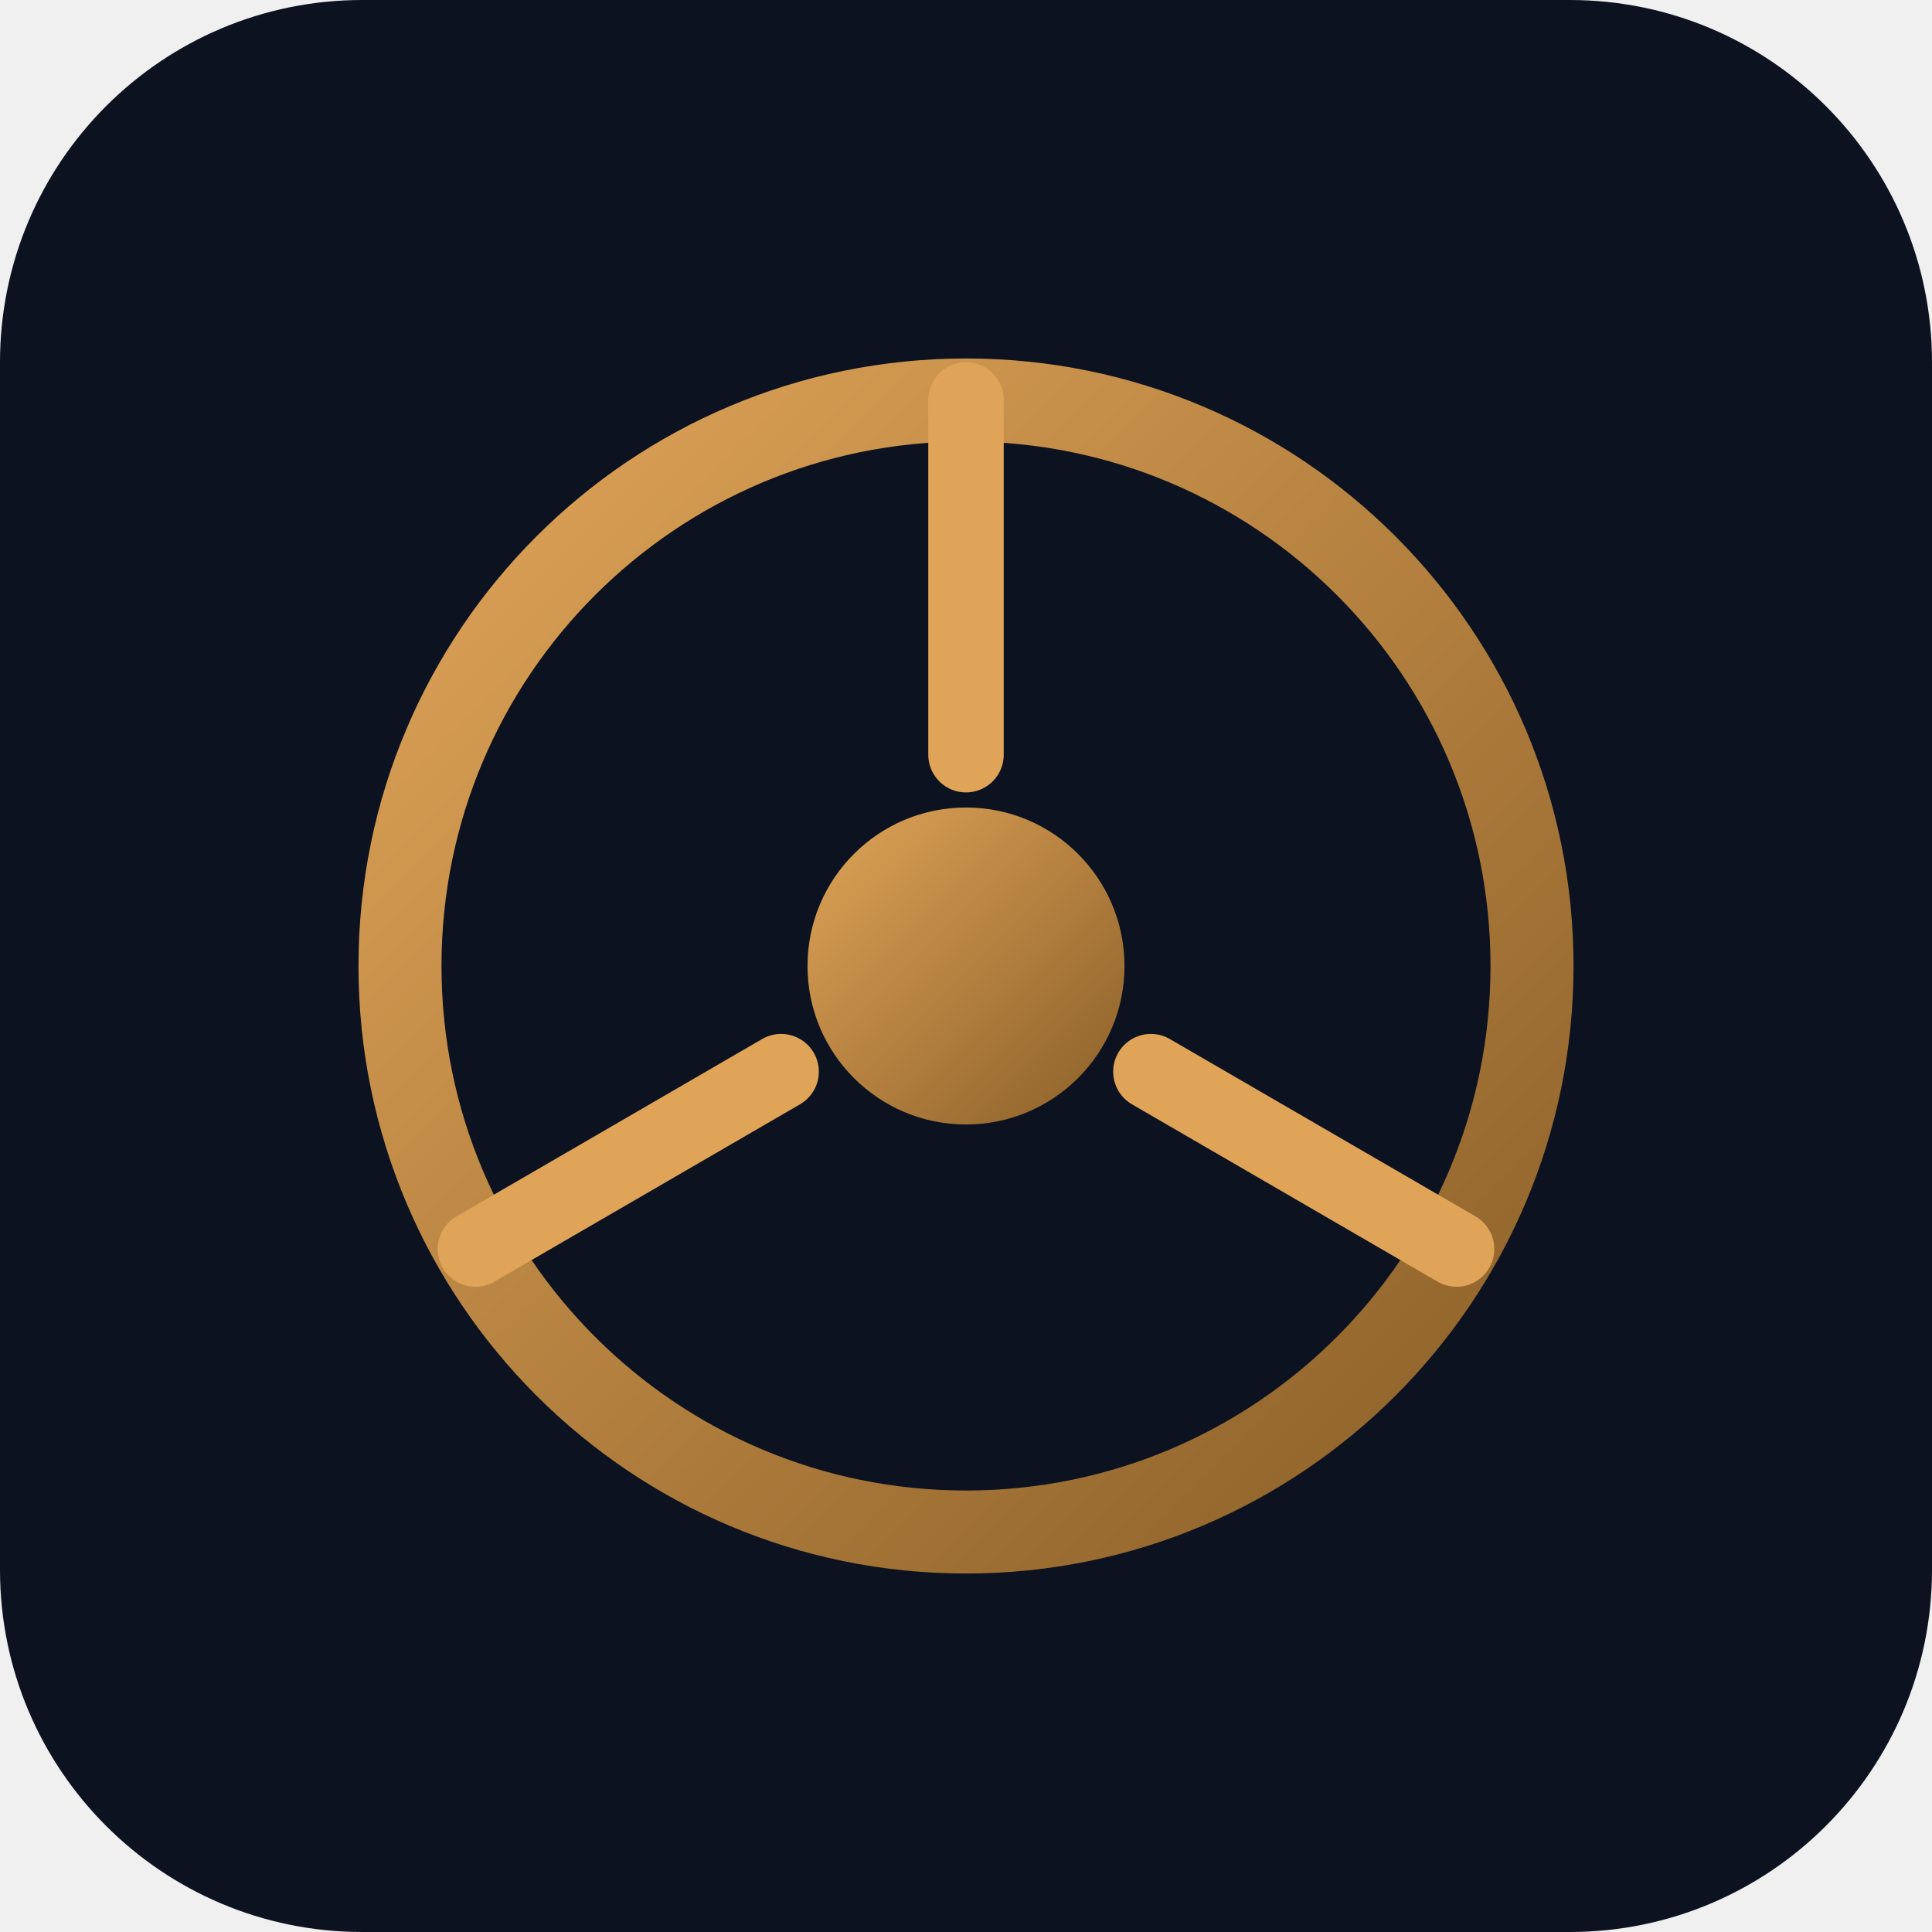
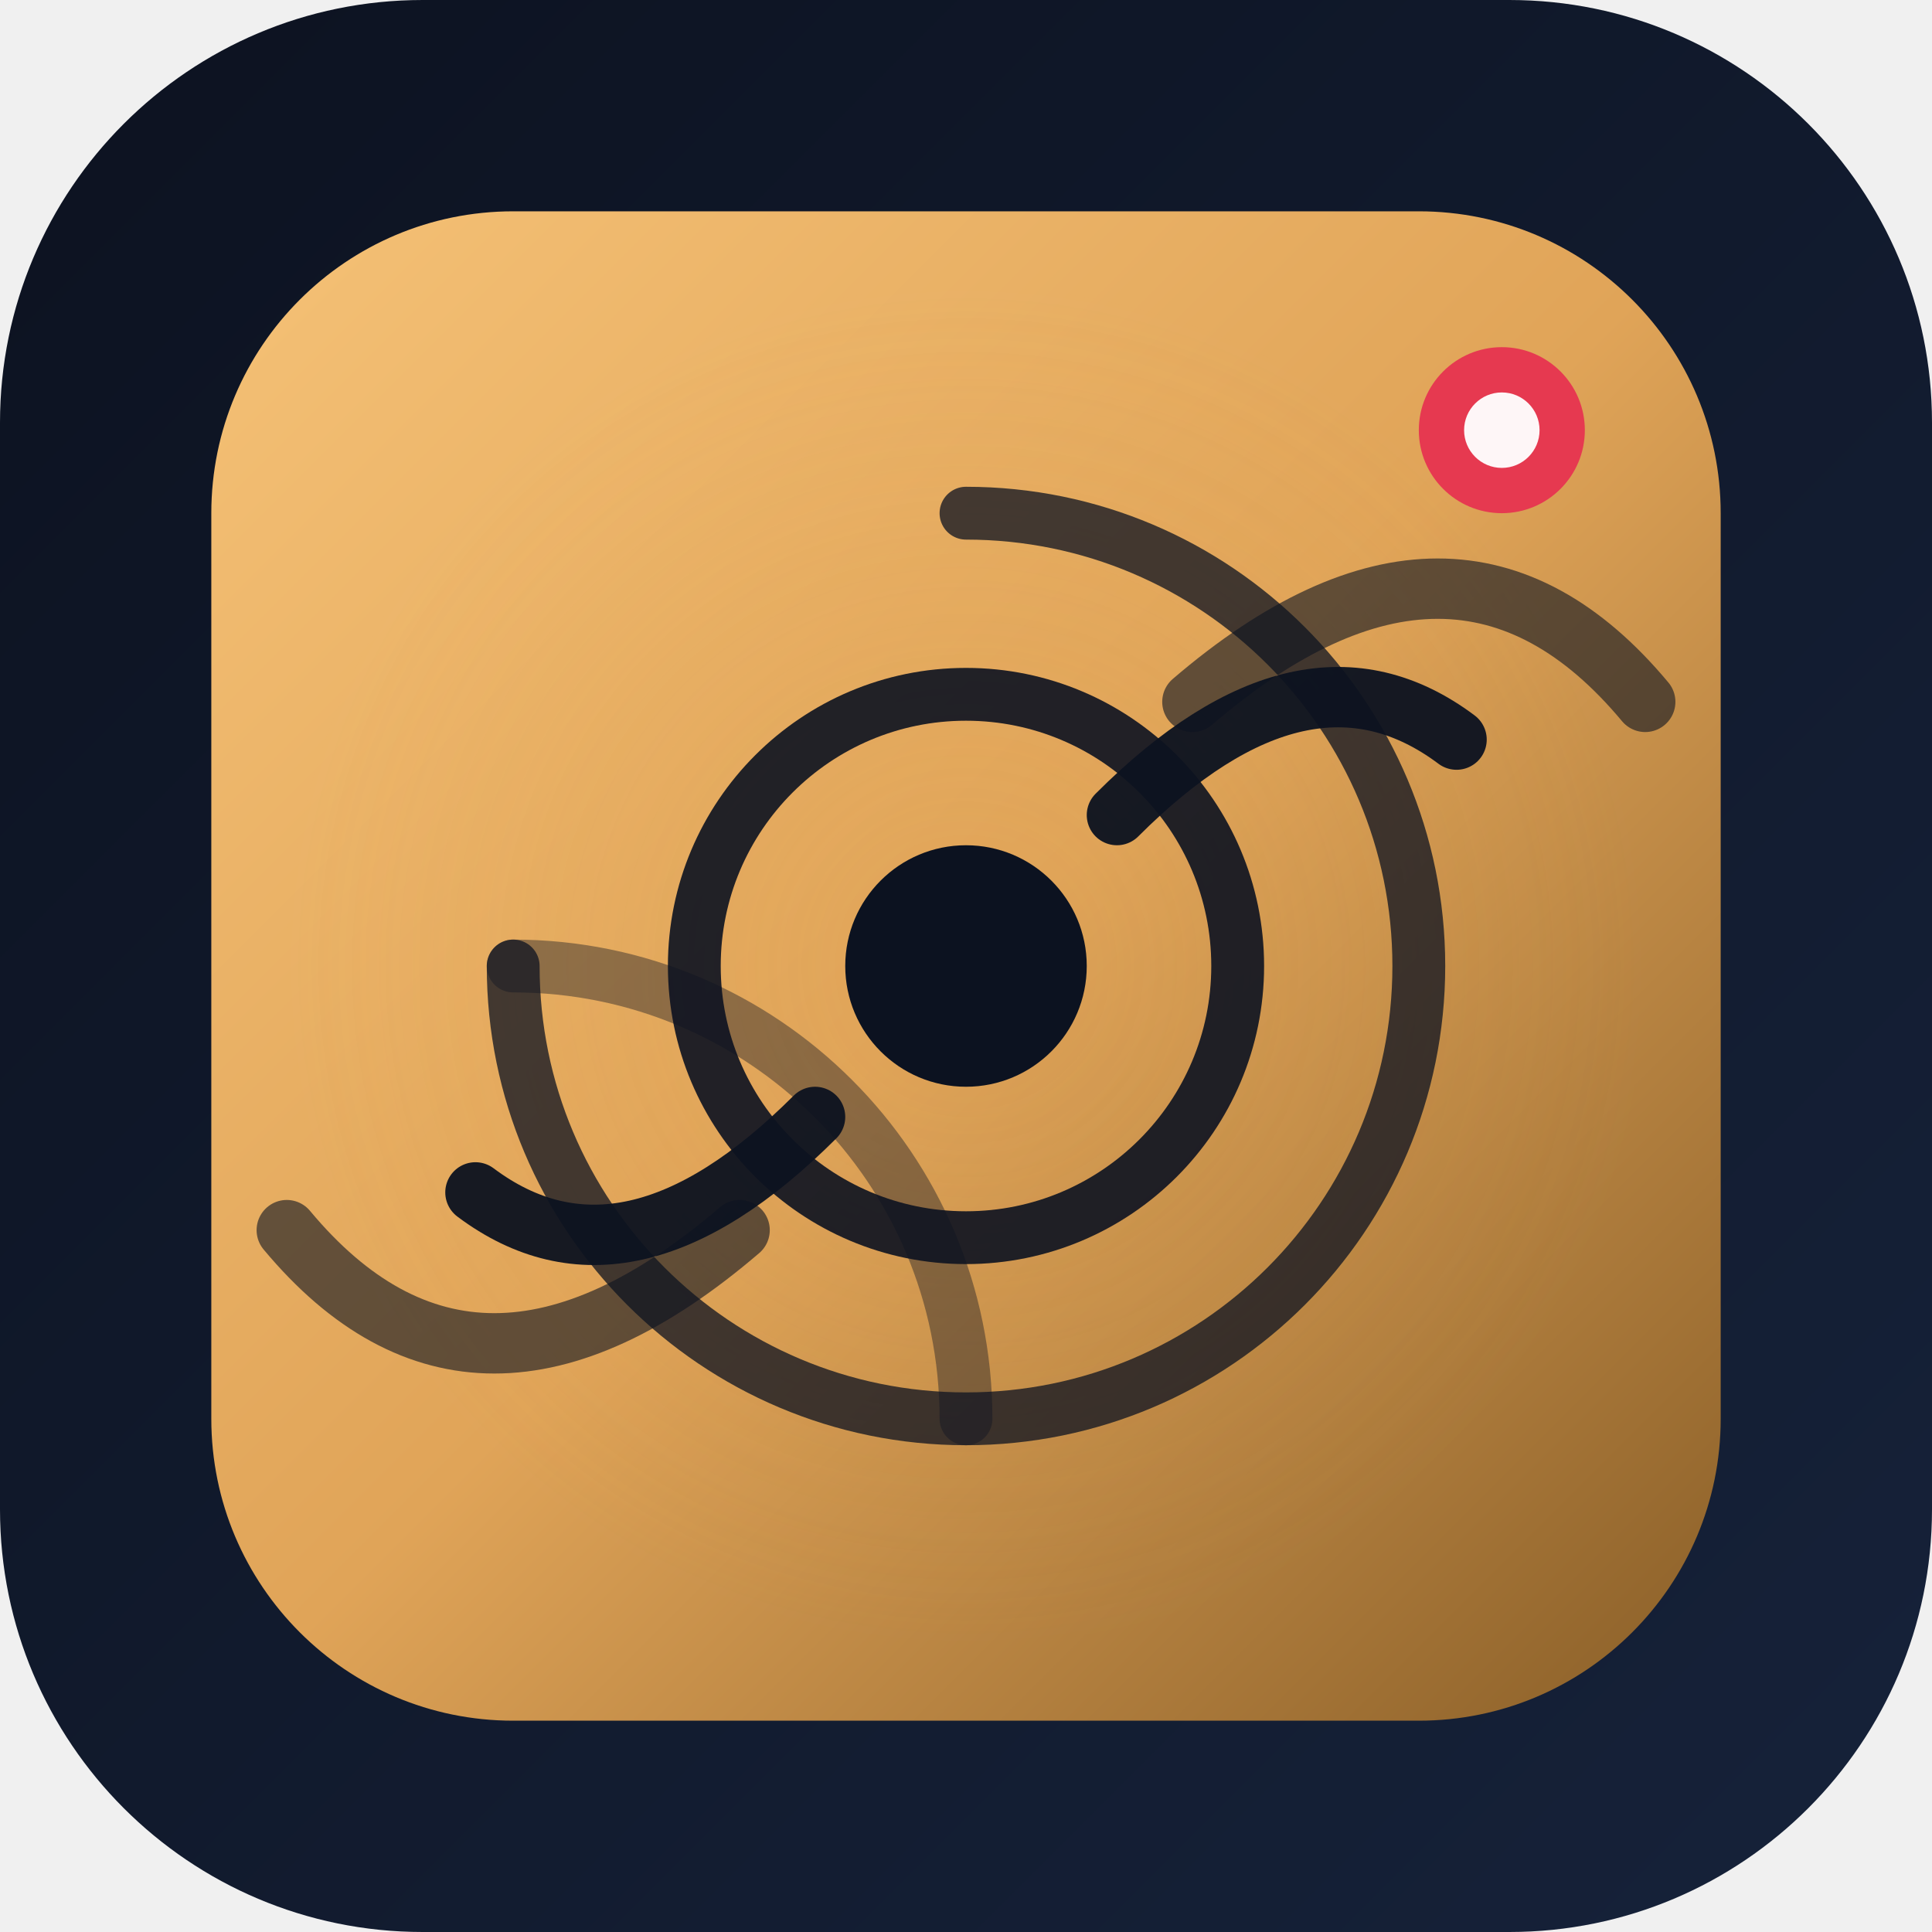
- <svg xmlns="http://www.w3.org/2000/svg" viewBox="0 0 512 512">
+ <svg xmlns="http://www.w3.org/2000/svg" viewBox="0 0 512 512" width="512" height="512">
  <defs>
-     <linearGradient id="g2" x1="0%" y1="0%" x2="100%" y2="100%">
-       <stop offset="0%" stop-color="#e0a458" />
+     <linearGradient id="bgGrad" x1="0%" y1="0%" x2="100%" y2="100%">
+       <stop offset="0%" stop-color="#0c1220" />
+       <stop offset="100%" stop-color="#16223a" />
+     </linearGradient>
+     <linearGradient id="amberGrad" x1="0%" y1="0%" x2="100%" y2="100%">
+       <stop offset="0%" stop-color="#f5c176" />
+       <stop offset="50%" stop-color="#e0a458" />
      <stop offset="100%" stop-color="#8a5f28" />
    </linearGradient>
+     <radialGradient id="glow" cx="50%" cy="50%" r="50%">
+       <stop offset="0%" stop-color="#e0a458" stop-opacity="0.4" />
+       <stop offset="100%" stop-color="#e0a458" stop-opacity="0" />
+     </radialGradient>
  </defs>
-   <rect width="512" height="512" rx="96" fill="#0c1220" />
-   <circle cx="256" cy="256" r="150" stroke="url(#g2)" stroke-width="22" fill="none" />
-   <path d="M 256 106 L 256 200" stroke="#e0a458" stroke-width="20" stroke-linecap="round" />
-   <path d="M 386 331 L 305 284" stroke="#e0a458" stroke-width="20" stroke-linecap="round" />
-   <path d="M 126 331 L 207 284" stroke="#e0a458" stroke-width="20" stroke-linecap="round" />
-   <circle cx="256" cy="256" r="42" fill="url(#g2)" />
+   <rect width="512" height="512" rx="112" fill="url(#bgGrad)" />
+   <rect x="56" y="56" width="400" height="400" rx="80" fill="url(#amberGrad)" />
+   <circle cx="256" cy="256" r="180" fill="url(#glow)" opacity="0.6" />
+   <g transform="translate(256,256)">
+     <circle cx="0" cy="0" r="32" fill="#0c1220" />
+     <circle cx="0" cy="0" r="72" fill="none" stroke="#0c1220" stroke-width="14" opacity="0.9" />
+     <path d="M 0,-120 A 120,120 0 1,1 -120,0" fill="none" stroke="#0c1220" stroke-width="14" stroke-linecap="round" opacity="0.75" />
+     <path d="M -120,0 A 120,120 0 0,1 0,120" fill="none" stroke="#0c1220" stroke-width="14" stroke-linecap="round" opacity="0.4" />
+     <path d="M 40,-40 Q 90,-90 130,-60" fill="none" stroke="#0c1220" stroke-width="16" stroke-linecap="round" opacity="0.95" />
+     <path d="M 60,-70 Q 130,-130 180,-70" fill="none" stroke="#0c1220" stroke-width="16" stroke-linecap="round" opacity="0.6" />
+     <path d="M -40,40 Q -90,90 -130,60" fill="none" stroke="#0c1220" stroke-width="16" stroke-linecap="round" opacity="0.95" />
+     <path d="M -60,70 Q -130,130 -180,70" fill="none" stroke="#0c1220" stroke-width="16" stroke-linecap="round" opacity="0.6" />
+   </g>
+   <circle cx="398" cy="114" r="22" fill="#e63950" />
+   <circle cx="398" cy="114" r="10" fill="#fff" opacity="0.95" />
</svg>
